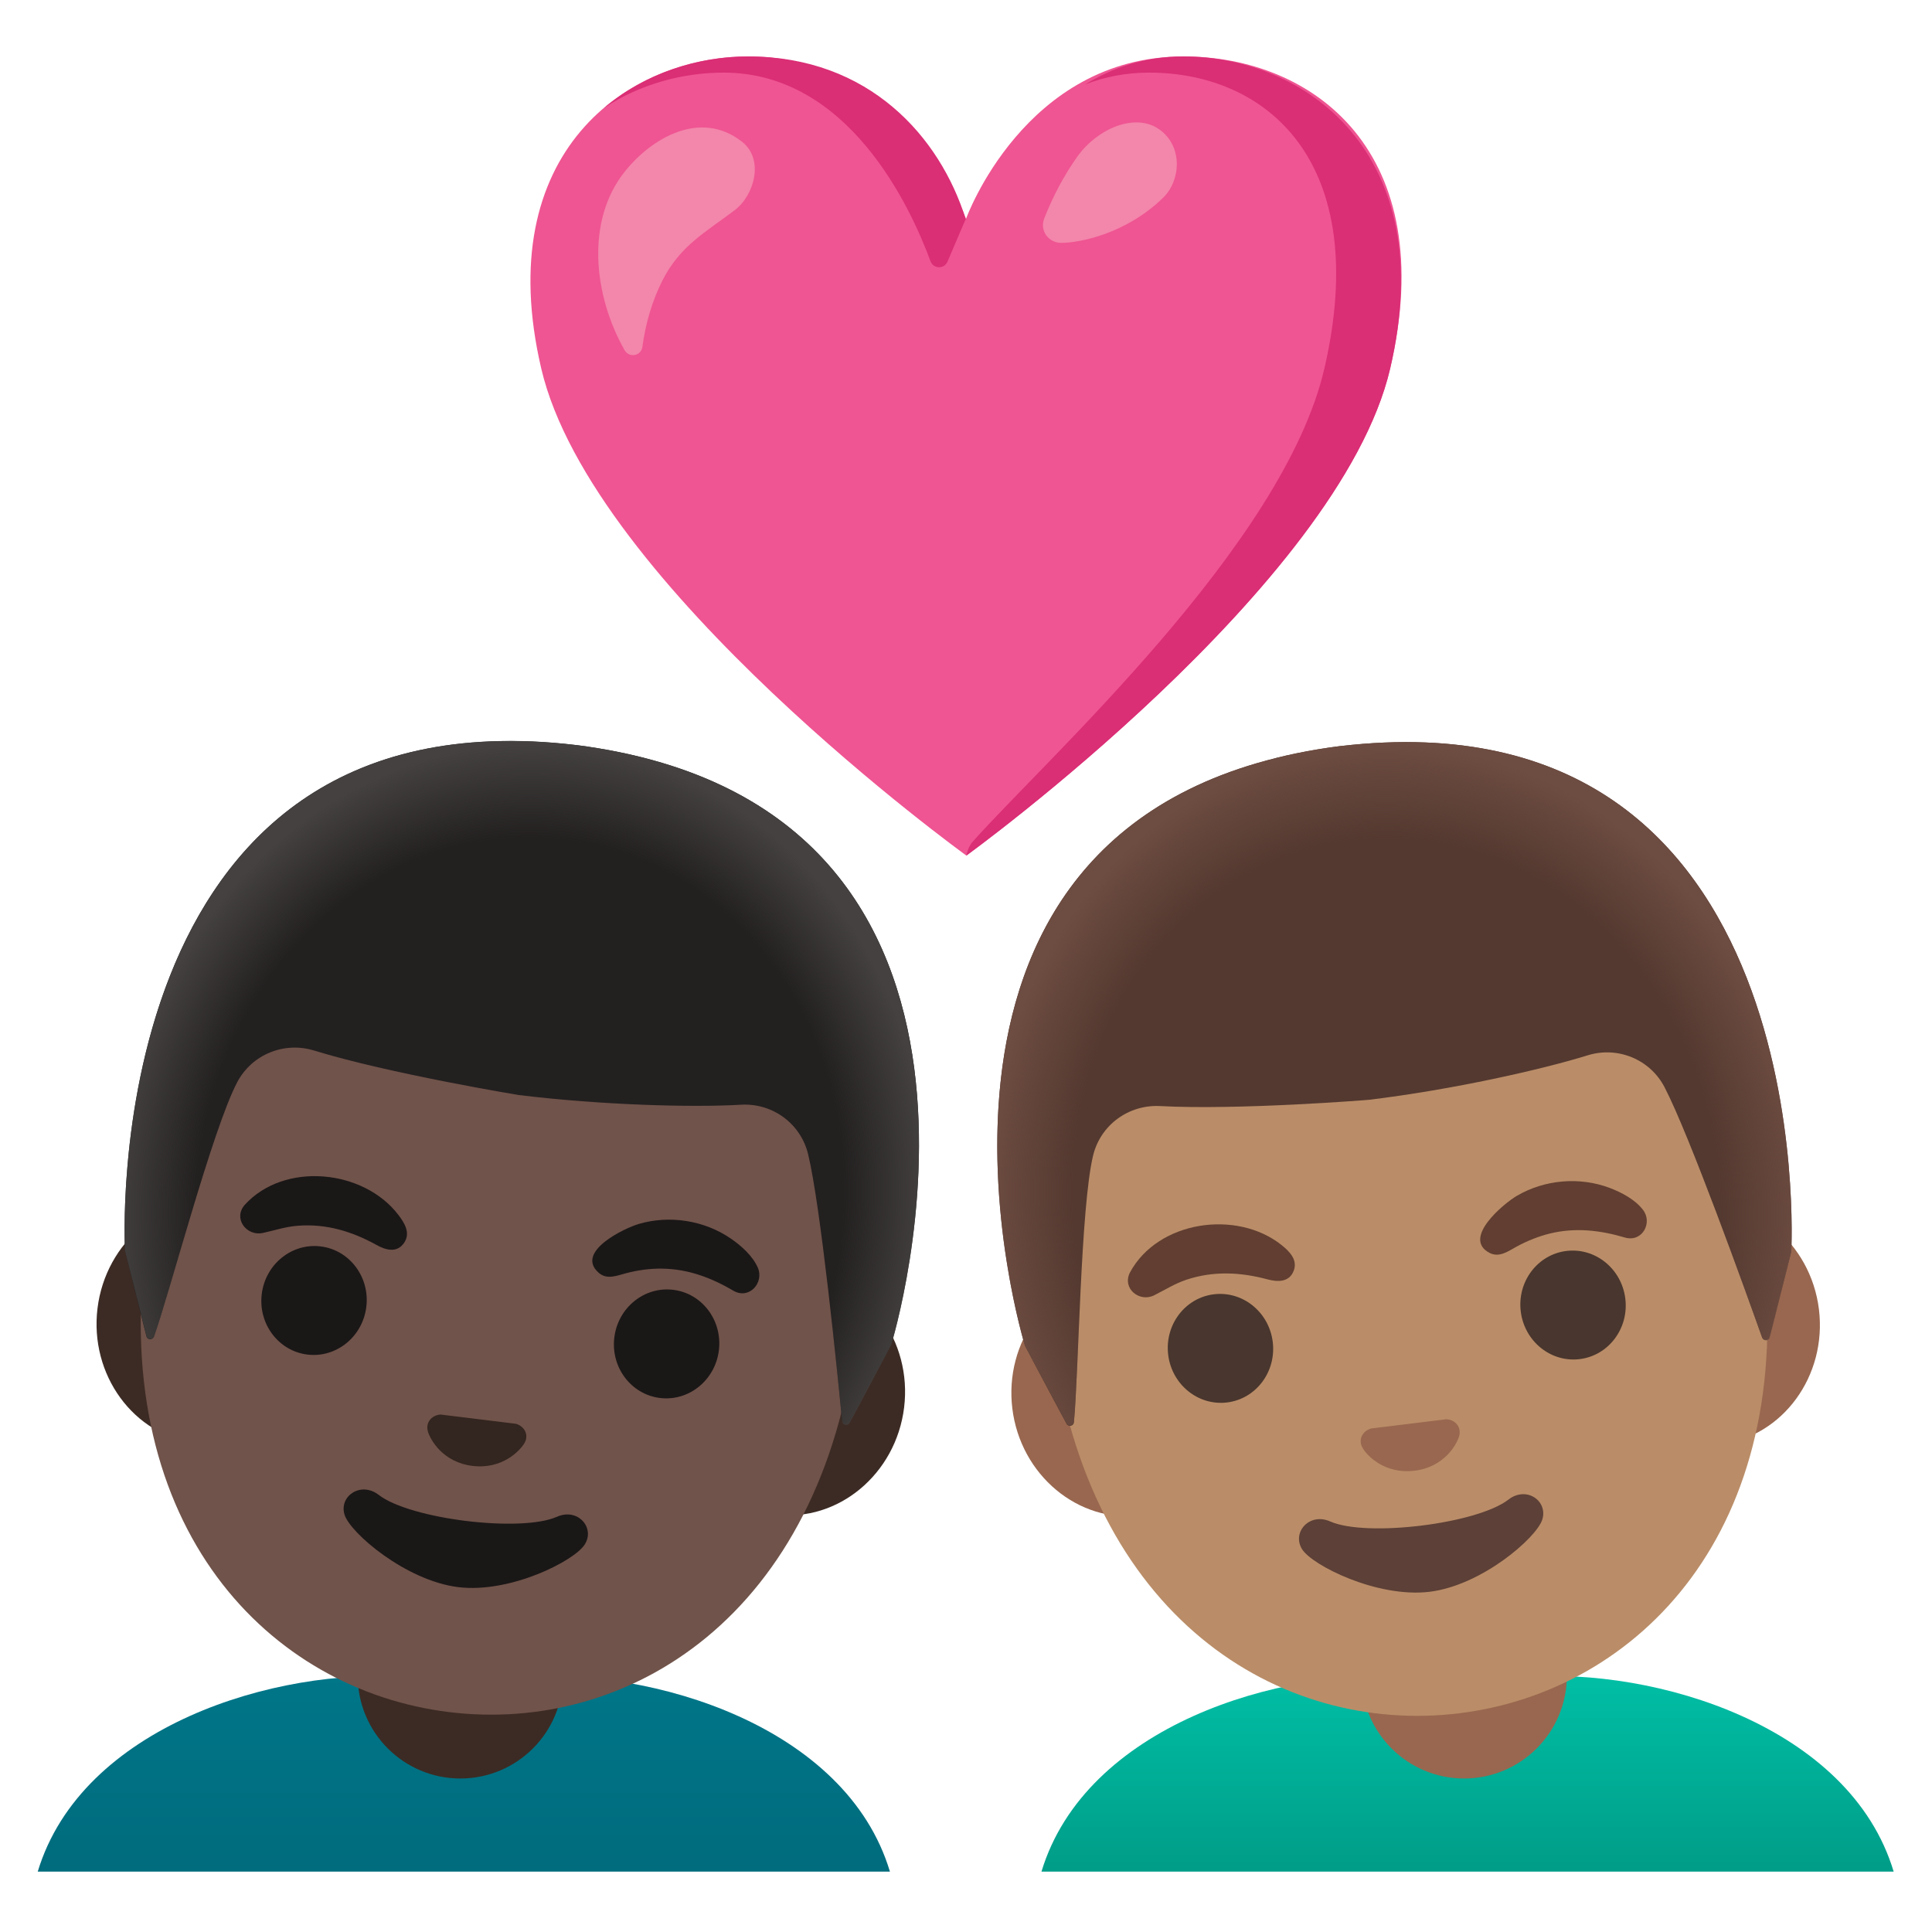
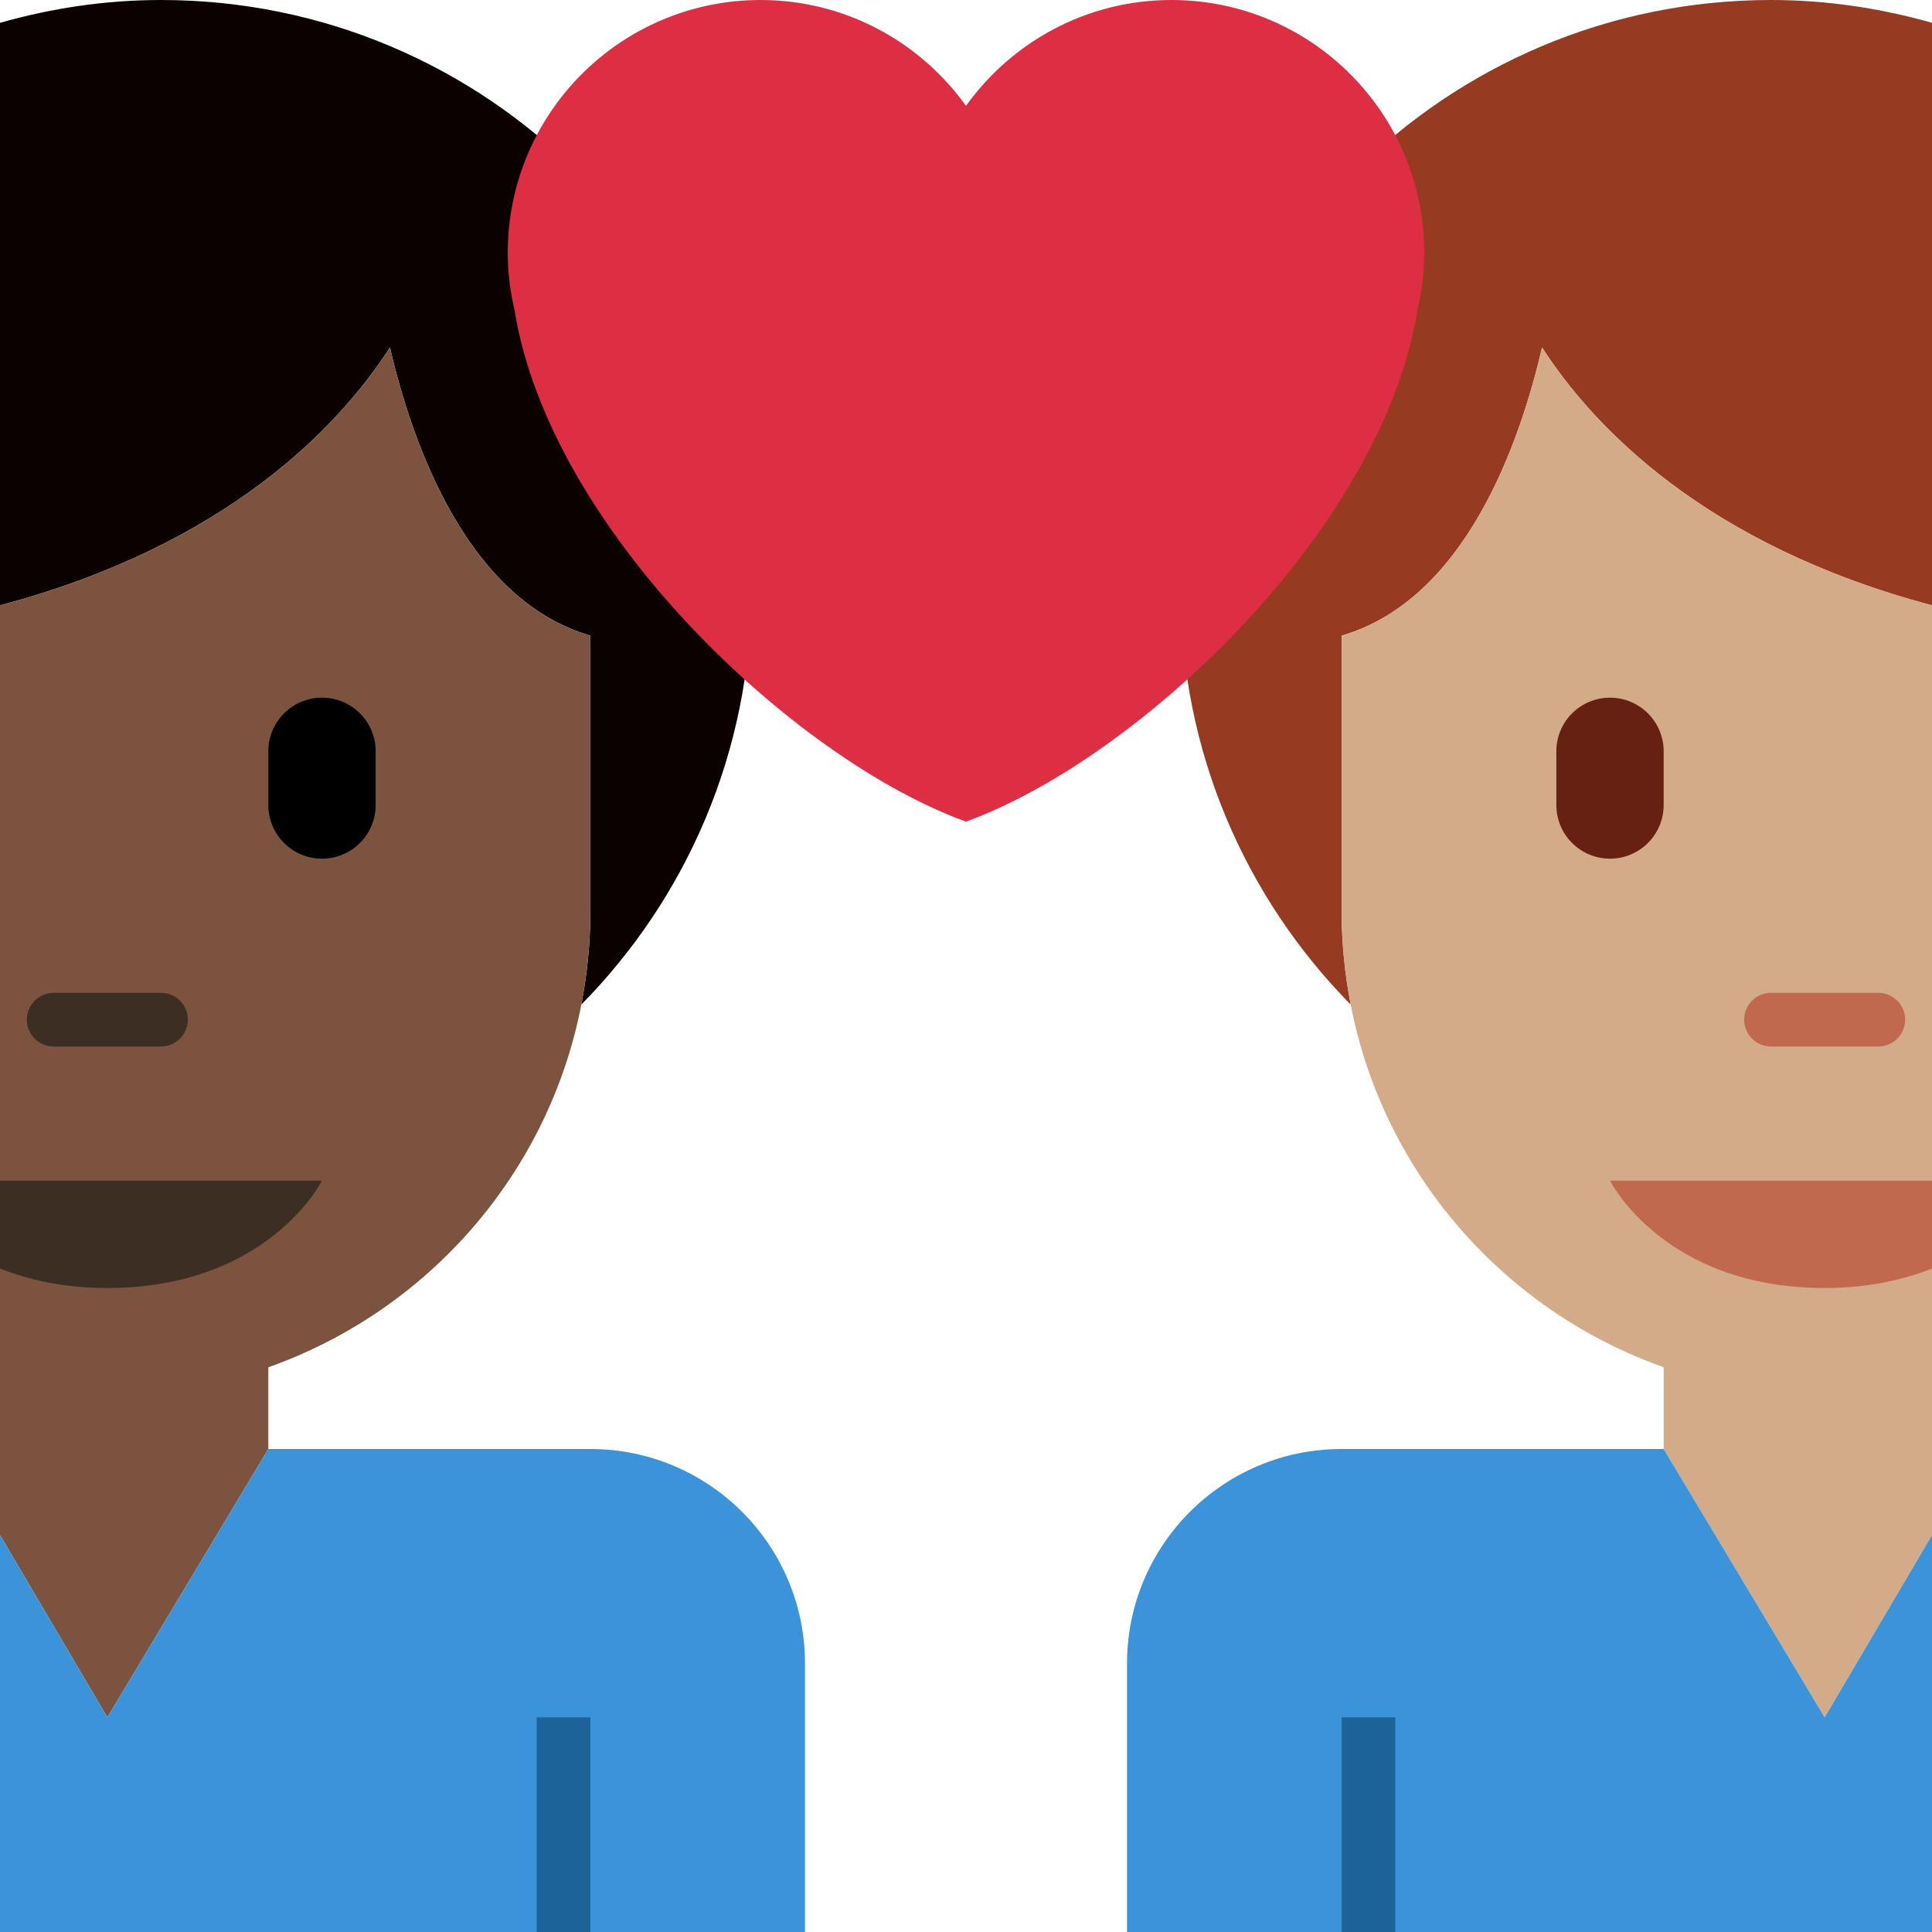
- <svg xmlns="http://www.w3.org/2000/svg" version="1.1" id="Layer_1" x="0px" y="0px" viewBox="0 0 128 128" style="enable-background:new 0 0 128 128;" xml:space="preserve">
-   <g>
-     <linearGradient id="SVGID_1_" gradientUnits="userSpaceOnUse" x1="30.737" y1="123.518" x2="30.737" y2="110.865">
-       <stop offset="0" style="stop-color:#006C7D" />
-       <stop offset="1" style="stop-color:#007689" />
-     </linearGradient>
-     <path style="fill:url(#SVGID_1_);" d="M34.5,111.11h-3.76h-3.76C18.28,110.45,5.41,114.36,2.5,124h28.23h28.23   C56.07,114.36,43.19,110.45,34.5,111.11z" />
-     <path id="neck_1_" style="fill:#3C2B24;" d="M30.5,117.83L30.5,117.83c-3.76,0-6.8-3.05-6.8-6.8v-4.54H37.3v4.54   C37.3,114.79,34.25,117.83,30.5,117.83z" />
-     <g id="face_1_">
-       <g id="ears_1_">
-         <path style="fill:#3C2B24;" d="M53.36,84.31l-5.18-0.64l-28.03-3.44l-5.18-0.64c-4.14-0.51-7.97,2.68-8.51,7.09     s2.4,8.43,6.54,8.94l5.18,0.64l28.03,3.44l5.18,0.64c4.14,0.51,7.97-2.68,8.51-7.09S57.5,84.81,53.36,84.31z" />
-       </g>
-       <g id="head_1_">
-         <path style="fill:#70534A;" d="M37.09,53.6L37.09,53.6L37.09,53.6C24.87,52.1,11.95,63.78,9.64,82.58     c-2.3,18.71,8.23,29.39,20.11,30.85s24.68-6.36,26.97-25.07C59.03,69.56,49.31,55.1,37.09,53.6z" />
-       </g>
-       <g id="eyebrows_1_">
-         <path style="fill:#1A1717;" d="M16.21,79.83c2.62-2.89,7.89-2.36,10.19,0.67c0.4,0.52,0.81,1.19,0.38,1.83     c-0.47,0.71-1.23,0.49-1.84,0.15c-1.62-0.9-3.34-1.42-5.22-1.27c-0.81,0.06-1.53,0.31-2.32,0.48     C16.33,81.91,15.43,80.73,16.21,79.83z" />
-         <path style="fill:#1A1717;" d="M48.62,85.53c-1.48-0.87-3.02-1.46-4.77-1.48c-0.8-0.01-1.59,0.1-2.36,0.3     c-0.61,0.16-1.28,0.46-1.83-0.03c-1.57-1.39,1.71-2.95,2.66-3.23c2.04-0.6,4.34-0.24,6.1,0.97c0.7,0.48,1.44,1.14,1.79,1.93     C50.63,84.98,49.65,86.1,48.62,85.53z" />
-       </g>
-       <g id="eyes_1_">
-         <ellipse transform="matrix(0.1219 -0.9925 0.9925 0.1219 -67.2451 96.3117)" style="fill:#1A1717;" cx="20.81" cy="86.16" rx="3.61" ry="3.49" />
-         <ellipse transform="matrix(0.1219 -0.9925 0.9925 0.1219 -49.5811 122.0129)" style="fill:#1A1717;" cx="44.16" cy="89.03" rx="3.61" ry="3.49" />
-       </g>
-       <path id="nose_1_" style="fill:#33251F;" d="M34.4,94.42c-0.07-0.04-0.14-0.07-0.22-0.09l-4.97-0.61c-0.08,0-0.16,0.01-0.23,0.03    c-0.47,0.13-0.78,0.56-0.63,1.09c0.15,0.52,0.97,2.04,2.96,2.28c1.99,0.24,3.15-1.03,3.43-1.5C35.02,95.15,34.83,94.66,34.4,94.42    z" />
-       <path id="mouth_1_" style="fill:#1A1717;" d="M36.9,100.49c-2.4,1.06-9.73,0.16-11.81-1.45c-1.19-0.92-2.65,0.09-2.26,1.32    c0.38,1.21,4.06,4.36,7.52,4.79s7.74-1.75,8.4-2.84C39.43,101.21,38.28,99.88,36.9,100.49z" />
-     </g>
-     <g>
-       <path id="hair_2_" style="fill:#232020;" d="M38.17,49.36L38.17,49.36c0,0-0.01,0-0.01,0c0,0-0.01,0-0.01,0l0,0    C6.22,45.61,8.28,82.86,8.28,82.86s0.97,3.93,1.42,5.67c0.06,0.25,0.41,0.27,0.5,0.02c1.06-2.96,3.87-13.71,5.51-16.84    c0.97-1.85,3.11-2.72,5.1-2.11c4.96,1.53,13.55,2.95,13.57,2.95c5.5,0.67,11.53,0.83,14.72,0.64c2.08-0.12,3.95,1.25,4.44,3.28    c0.83,3.42,1.94,14.47,2.25,17.64c0.03,0.26,0.37,0.33,0.49,0.1l2.76-5.13C59.05,89.09,70.06,53.45,38.17,49.36z" />
-       <radialGradient id="hairHighlights_2_" cx="20.483" cy="143.909" r="26.951" gradientTransform="matrix(0.9925 0.1219 -0.1375 1.1198 33.9053 -84.0393)" gradientUnits="userSpaceOnUse">
-         <stop offset="0.794" style="stop-color:#444140;stop-opacity:0" />
-         <stop offset="1" style="stop-color:#444140" />
-       </radialGradient>
-       <path id="hairHighlights" style="fill:url(#hairHighlights_2_);" d="M59.05,89.09c0,0,11.01-35.64-20.88-39.73l0,0    c0,0-0.01,0-0.01,0l0,0c0,0-0.01,0-0.01,0l0,0c-0.5-0.06-0.98-0.11-1.46-0.15c-0.96-0.08-1.88-0.12-2.78-0.12    c-0.01,0-0.02,0-0.03,0c-0.06,0-0.12,0-0.19,0C6.42,49.18,8.28,82.86,8.28,82.86l1.43,5.65c0.06,0.25,0.41,0.27,0.5,0.03    c1.07-2.99,3.87-13.7,5.5-16.82c0.97-1.85,3.11-2.73,5.1-2.11c3.06,0.95,7.95,2.26,13.45,2.94c0.02,0,1,0.24,1.02,0.25    c0.02,0,0.04,0.01,0.06,0.01c5.5,0.67,10.56,0.58,13.76,0.4c2.08-0.12,3.95,1.25,4.44,3.28c0.83,3.44,1.95,14.57,2.26,17.68    c0.02,0.26,0.36,0.32,0.49,0.1C57.15,92.69,59.05,89.09,59.05,89.09z" />
-     </g>
-   </g>
-   <g>
-     <path style="fill:#EF5592;" d="M78.41,3.74C67.87,3.74,64,14.5,64,14.5S60.18,3.74,49.57,3.74c-7.97,0-17.07,6.32-13.71,20.68   c3.36,14.36,28.16,32.26,28.16,32.26s24.72-17.9,28.08-32.26C95.46,10.06,87.02,3.74,78.41,3.74z" />
-     <g>
-       <path style="fill:#DA2E75;" d="M47.94,4.81c8.27,0,12.38,8.89,13.71,12.5c0.19,0.51,0.91,0.53,1.12,0.03l1.21-2.83    c-1.71-5.45-6.4-10.77-14.41-10.77c-3.32,0-6.82,1.1-9.55,3.41C42.42,5.56,45.25,4.81,47.94,4.81z" />
-       <path style="fill:#DA2E75;" d="M78.41,3.74c-2.55,0-4.7,0.74-6.51,1.85c1.27-0.49,2.68-0.78,4.23-0.78    c7.8,0,14.77,5.91,11.62,19.58c-2.7,11.73-18.5,25.96-23.32,31.39c-0.31,0.35-0.41,0.91-0.41,0.91s24.72-17.9,28.08-32.26    C95.46,10.06,86.38,3.74,78.41,3.74z" />
-     </g>
-     <g>
-       <g>
-         <g>
-           <path style="fill:#F386AB;" d="M41.4,11.36c1.8-2.25,5.03-4.11,7.76-1.97c1.48,1.16,0.83,3.54-0.49,4.54      c-1.93,1.46-3.6,2.34-4.77,4.63c-0.7,1.38-1.13,2.88-1.34,4.42c-0.08,0.61-0.88,0.75-1.18,0.22      C39.34,19.6,38.77,14.65,41.4,11.36z" />
-         </g>
-       </g>
-     </g>
-     <path style="fill:#F386AB;" d="M70.31,16.09c-0.85,0-1.44-0.82-1.13-1.61c0.57-1.45,1.31-2.86,2.2-4.11   c1.32-1.85,3.82-2.92,5.41-1.81c1.63,1.15,1.42,3.43,0.27,4.54C74.61,15.49,71.53,16.09,70.31,16.09z" />
-   </g>
-   <g>
-     <linearGradient id="SVGID_2_" gradientUnits="userSpaceOnUse" x1="97.236" y1="123.518" x2="97.236" y2="110.865">
-       <stop offset="0" style="stop-color:#009E89" />
-       <stop offset="1" style="stop-color:#00BFA5" />
-     </linearGradient>
-     <path style="fill:url(#SVGID_2_);" d="M101,111.11h-3.76h-3.76C84.78,110.45,71.91,114.36,69,124h28.23h28.23   C122.57,114.36,109.69,110.45,101,111.11z" />
-     <path id="neck" style="fill:#99674F;" d="M97,117.83L97,117.83c-3.76,0-6.8-3.05-6.8-6.8v-4.54h13.61v4.54   C103.8,114.79,100.75,117.83,97,117.83z" />
-     <g id="face_121_">
-       <g id="ears_152_">
-         <path style="fill:#99674F;" d="M112,79.66l-5.18,0.64l-28.03,3.44l-5.18,0.64c-4.14,0.51-7.08,4.53-6.54,8.94     c0.54,4.41,4.37,7.6,8.51,7.09l5.18-0.64l28.03-3.44l5.18-0.64c4.14-0.51,7.08-4.53,6.54-8.94     C119.97,82.35,116.14,79.16,112,79.66z" />
-       </g>
-       <g id="head_344_">
-         <path style="fill:#BA8D68;" d="M89.33,53.67L89.33,53.67L89.33,53.67c-12.22,1.5-21.94,15.96-19.63,34.77     c2.3,18.71,15.09,26.52,26.97,25.07c11.88-1.46,22.4-12.14,20.11-30.85C114.47,63.85,101.55,52.17,89.33,53.67z" />
-       </g>
-       <g id="eyebrows_174_">
-         <path style="fill:#613E31;" d="M74.86,84.31c1.85-3.44,7.08-4.19,10.05-1.82c0.51,0.41,1.07,0.96,0.81,1.68     c-0.29,0.8-1.08,0.77-1.75,0.59c-1.79-0.48-3.59-0.57-5.38,0.03c-0.77,0.26-1.41,0.67-2.13,1.03     C75.49,86.3,74.33,85.37,74.86,84.31z" />
-         <path style="fill:#613E31;" d="M107.69,82c-1.65-0.49-3.28-0.69-4.99-0.28c-0.77,0.19-1.52,0.49-2.22,0.87     c-0.55,0.3-1.14,0.75-1.79,0.42c-1.86-0.97,0.95-3.28,1.8-3.78c1.84-1.08,4.16-1.28,6.15-0.53c0.79,0.3,1.67,0.76,2.2,1.44     C109.51,80.98,108.83,82.3,107.69,82z" />
-       </g>
-       <g id="eyes_171_">
-         <ellipse transform="matrix(0.9925 -0.1219 0.1219 0.9925 -10.2849 10.5202)" style="fill:#49362E;" cx="80.86" cy="89.34" rx="3.49" ry="3.61" />
-         <ellipse transform="matrix(0.9925 -0.1219 0.1219 0.9925 -9.7613 13.3453)" style="fill:#49362E;" cx="104.22" cy="86.47" rx="3.49" ry="3.61" />
-       </g>
-       <path id="nose_173_" style="fill:#99674F;" d="M96.04,94.06c-0.08-0.02-0.16-0.03-0.23-0.03l-4.97,0.61    c-0.07,0.02-0.15,0.05-0.22,0.09c-0.43,0.24-0.62,0.73-0.34,1.21c0.27,0.47,1.43,1.74,3.43,1.5c1.99-0.24,2.81-1.76,2.96-2.28    C96.82,94.63,96.52,94.19,96.04,94.06z" />
-       <path id="mouth_99_" style="fill:#5D4037;" d="M99.94,99.35c-2.07,1.61-9.41,2.51-11.81,1.45c-1.38-0.61-2.55,0.72-1.87,1.83    c0.66,1.08,4.99,3.25,8.45,2.83c3.46-0.42,7.08-3.57,7.47-4.78C102.57,99.44,101.13,98.43,99.94,99.35z" />
-     </g>
-     <g id="hair">
-       <path id="hair_588_" style="fill:#543930;" d="M88.81,49.43L88.81,49.43c0,0-0.01,0-0.01,0c0,0-0.01,0-0.01,0l0,0    C56.9,53.53,67.91,89.17,67.91,89.17s1.89,3.58,2.75,5.16c0.12,0.23,0.47,0.16,0.49-0.1c0.31-3.13,0.44-14.24,1.27-17.67    c0.49-2.03,2.36-3.39,4.44-3.28c5.19,0.28,13.86-0.41,13.88-0.42c5.5-0.67,11.38-1.99,14.44-2.94c1.99-0.62,4.14,0.26,5.1,2.11    c1.63,3.12,5.39,13.57,6.46,16.57c0.09,0.25,0.44,0.23,0.5-0.03l1.43-5.64C118.68,82.93,120.74,45.69,88.81,49.43z" />
-       <radialGradient id="hairHighlights_3_" cx="117.789" cy="8.938" r="26.951" gradientTransform="matrix(0.9925 -0.1219 0.1375 1.1198 -25.6297 84.0271)" gradientUnits="userSpaceOnUse">
-         <stop offset="0.794" style="stop-color:#6D4C41;stop-opacity:0" />
-         <stop offset="1" style="stop-color:#6D4C41" />
-       </radialGradient>
-       <path id="hairHighlights_1_" style="fill:url(#hairHighlights_3_);" d="M118.68,82.93c0,0,2.06-37.25-29.87-33.5l0,0    c0,0-0.01,0-0.01,0l0,0c0,0-0.01,0-0.01,0l0,0c-0.5,0.06-0.98,0.13-1.46,0.21c-0.95,0.16-1.85,0.34-2.72,0.56    c-0.01,0-0.02,0-0.03,0.01c-0.06,0.02-0.12,0.03-0.18,0.05c-26.45,6.68-16.49,38.91-16.49,38.91l2.75,5.13    c0.12,0.23,0.46,0.16,0.49-0.1c0.31-3.16,0.44-14.22,1.27-17.65c0.49-2.03,2.36-3.4,4.44-3.28c3.2,0.18,8.26,0.27,13.76-0.4    c0.02,0,1.03-0.01,1.05-0.01c0.02,0,0.04,0,0.06-0.01c5.5-0.67,10.39-1.99,13.45-2.94c1.99-0.62,4.14,0.26,5.1,2.11    c1.64,3.14,5.42,13.66,6.47,16.61c0.09,0.24,0.43,0.23,0.5-0.02C117.7,86.88,118.68,82.93,118.68,82.93z" />
-     </g>
-   </g>
+ <svg xmlns="http://www.w3.org/2000/svg" viewBox="0 0 36 36">
+   <path fill="#0B0200" d="M11 11.844c-2.297-.669-3.315-3.565-3.734-5.369C6.313 7.952 4.23 10.155 0 11.28V.425C.955.154 1.959 0 3 0c6.075 0 11 4.925 11 11 0 3.009-1.211 5.733-3.168 7.719.107-.557.168-1.13.168-1.719v-5.156z" />
+   <path fill="#7C533E" d="M0 28.604L2 32l3-5v-1.523c2.968-1.051 5.222-3.607 5.832-6.757.107-.558.168-1.131.168-1.72v-5.156c-2.297-.669-3.315-3.565-3.734-5.369C6.313 7.952 4.23 10.155 0 11.28v17.324z" />
+   <path fill="#3B94D9" d="M0 28.604L2 32l3-5h6c2.209 0 4 1.791 4 4v5H0v-7.396z" />
+   <path fill="#1C6399" d="M10 32h1v4h-1z" />
+   <path fill="#3D2E24" d="M5 22h1s-1 2-4 2c-.809 0-1.462-.151-2-.363V22h5zm-2-2.5H1c-.276 0-.5-.224-.5-.5s.224-.5.5-.5h2c.276 0 .5.224.5.5s-.224.5-.5.5z" />
+   <path d="M6 16c-.553 0-1-.448-1-1v-1c0-.552.447-1 1-1s1 .448 1 1v1c0 .552-.447 1-1 1z" />
+   <path fill="#963B22" d="M25 11.844c2.297-.669 3.315-3.565 3.734-5.369.953 1.477 3.036 3.68 7.266 4.805V.425C35.045.154 34.041 0 33 0c-6.075 0-11 4.925-11 11 0 3.009 1.211 5.733 3.168 7.719C25.061 18.162 25 17.589 25 17v-5.156z" />
+   <path fill="#D4AB88" d="M36 11.28c-4.23-1.125-6.313-3.328-7.266-4.804-.42 1.804-1.438 4.699-3.734 5.369V17c0 .589.061 1.162.168 1.719.61 3.15 2.863 5.706 5.832 6.757V27l3 5 2-3.396V11.28z" />
+   <path fill="#3B94D9" d="M36 28.604L34 32l-3-5h-6c-2.209 0-4 1.791-4 4v5h15v-7.396z" />
+   <path fill="#1C6399" d="M25 32h1v4h-1z" />
+   <path fill="#C1694F" d="M31 22h-1s1 2 4 2c.809 0 1.462-.151 2-.363V22h-5zm2-2.5h2c.276 0 .5-.224.5-.5s-.224-.5-.5-.5h-2c-.276 0-.5.224-.5.5s.224.5.5.5z" />
+   <path fill="#662113" d="M30 16c.553 0 1-.448 1-1v-1c0-.552-.447-1-1-1s-1 .448-1 1v1c0 .552.447 1 1 1z" />
+   <path fill="#DD2E44" d="M26.539 4.711c0-2.602-2.11-4.711-4.711-4.711C20.249 0 18.855.78 18 1.972 17.144.78 15.751 0 14.172 0c-2.601 0-4.711 2.109-4.711 4.711 0 .369.047.727.127 1.07.654 4.065 5.173 8.353 8.411 9.529 3.238-1.177 7.758-5.465 8.412-9.528.081-.344.128-.702.128-1.071z" />
</svg>
